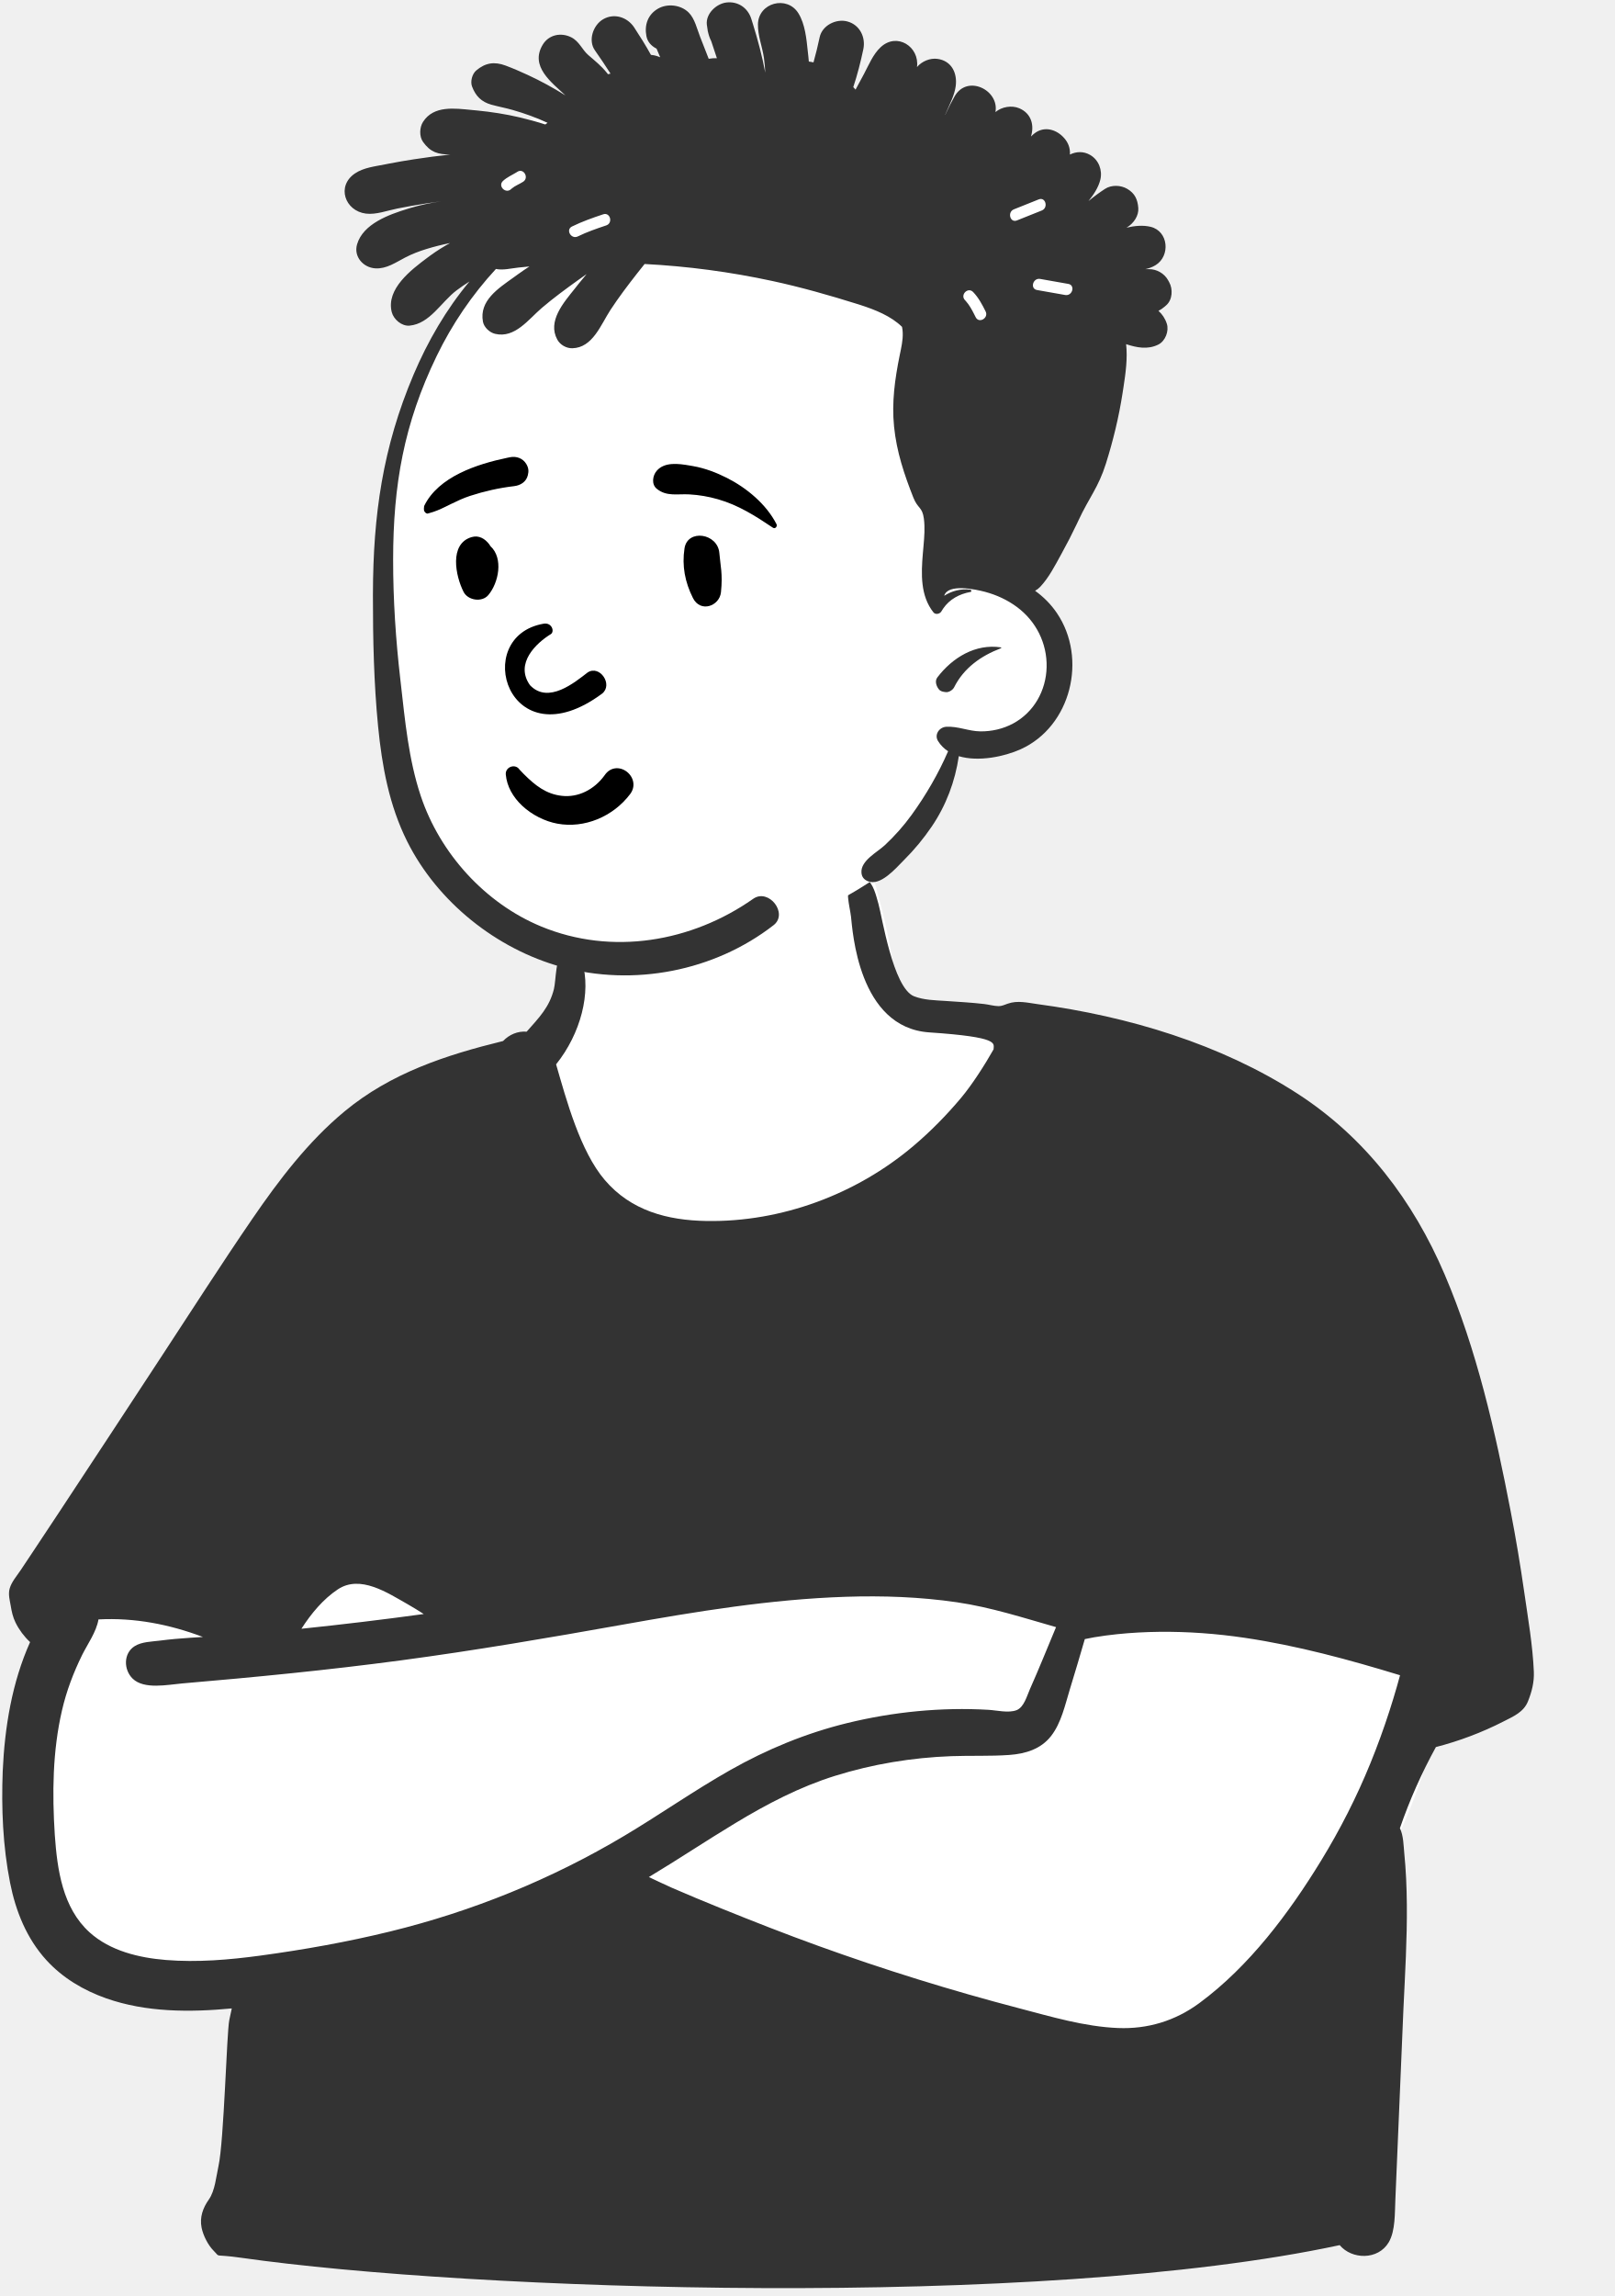
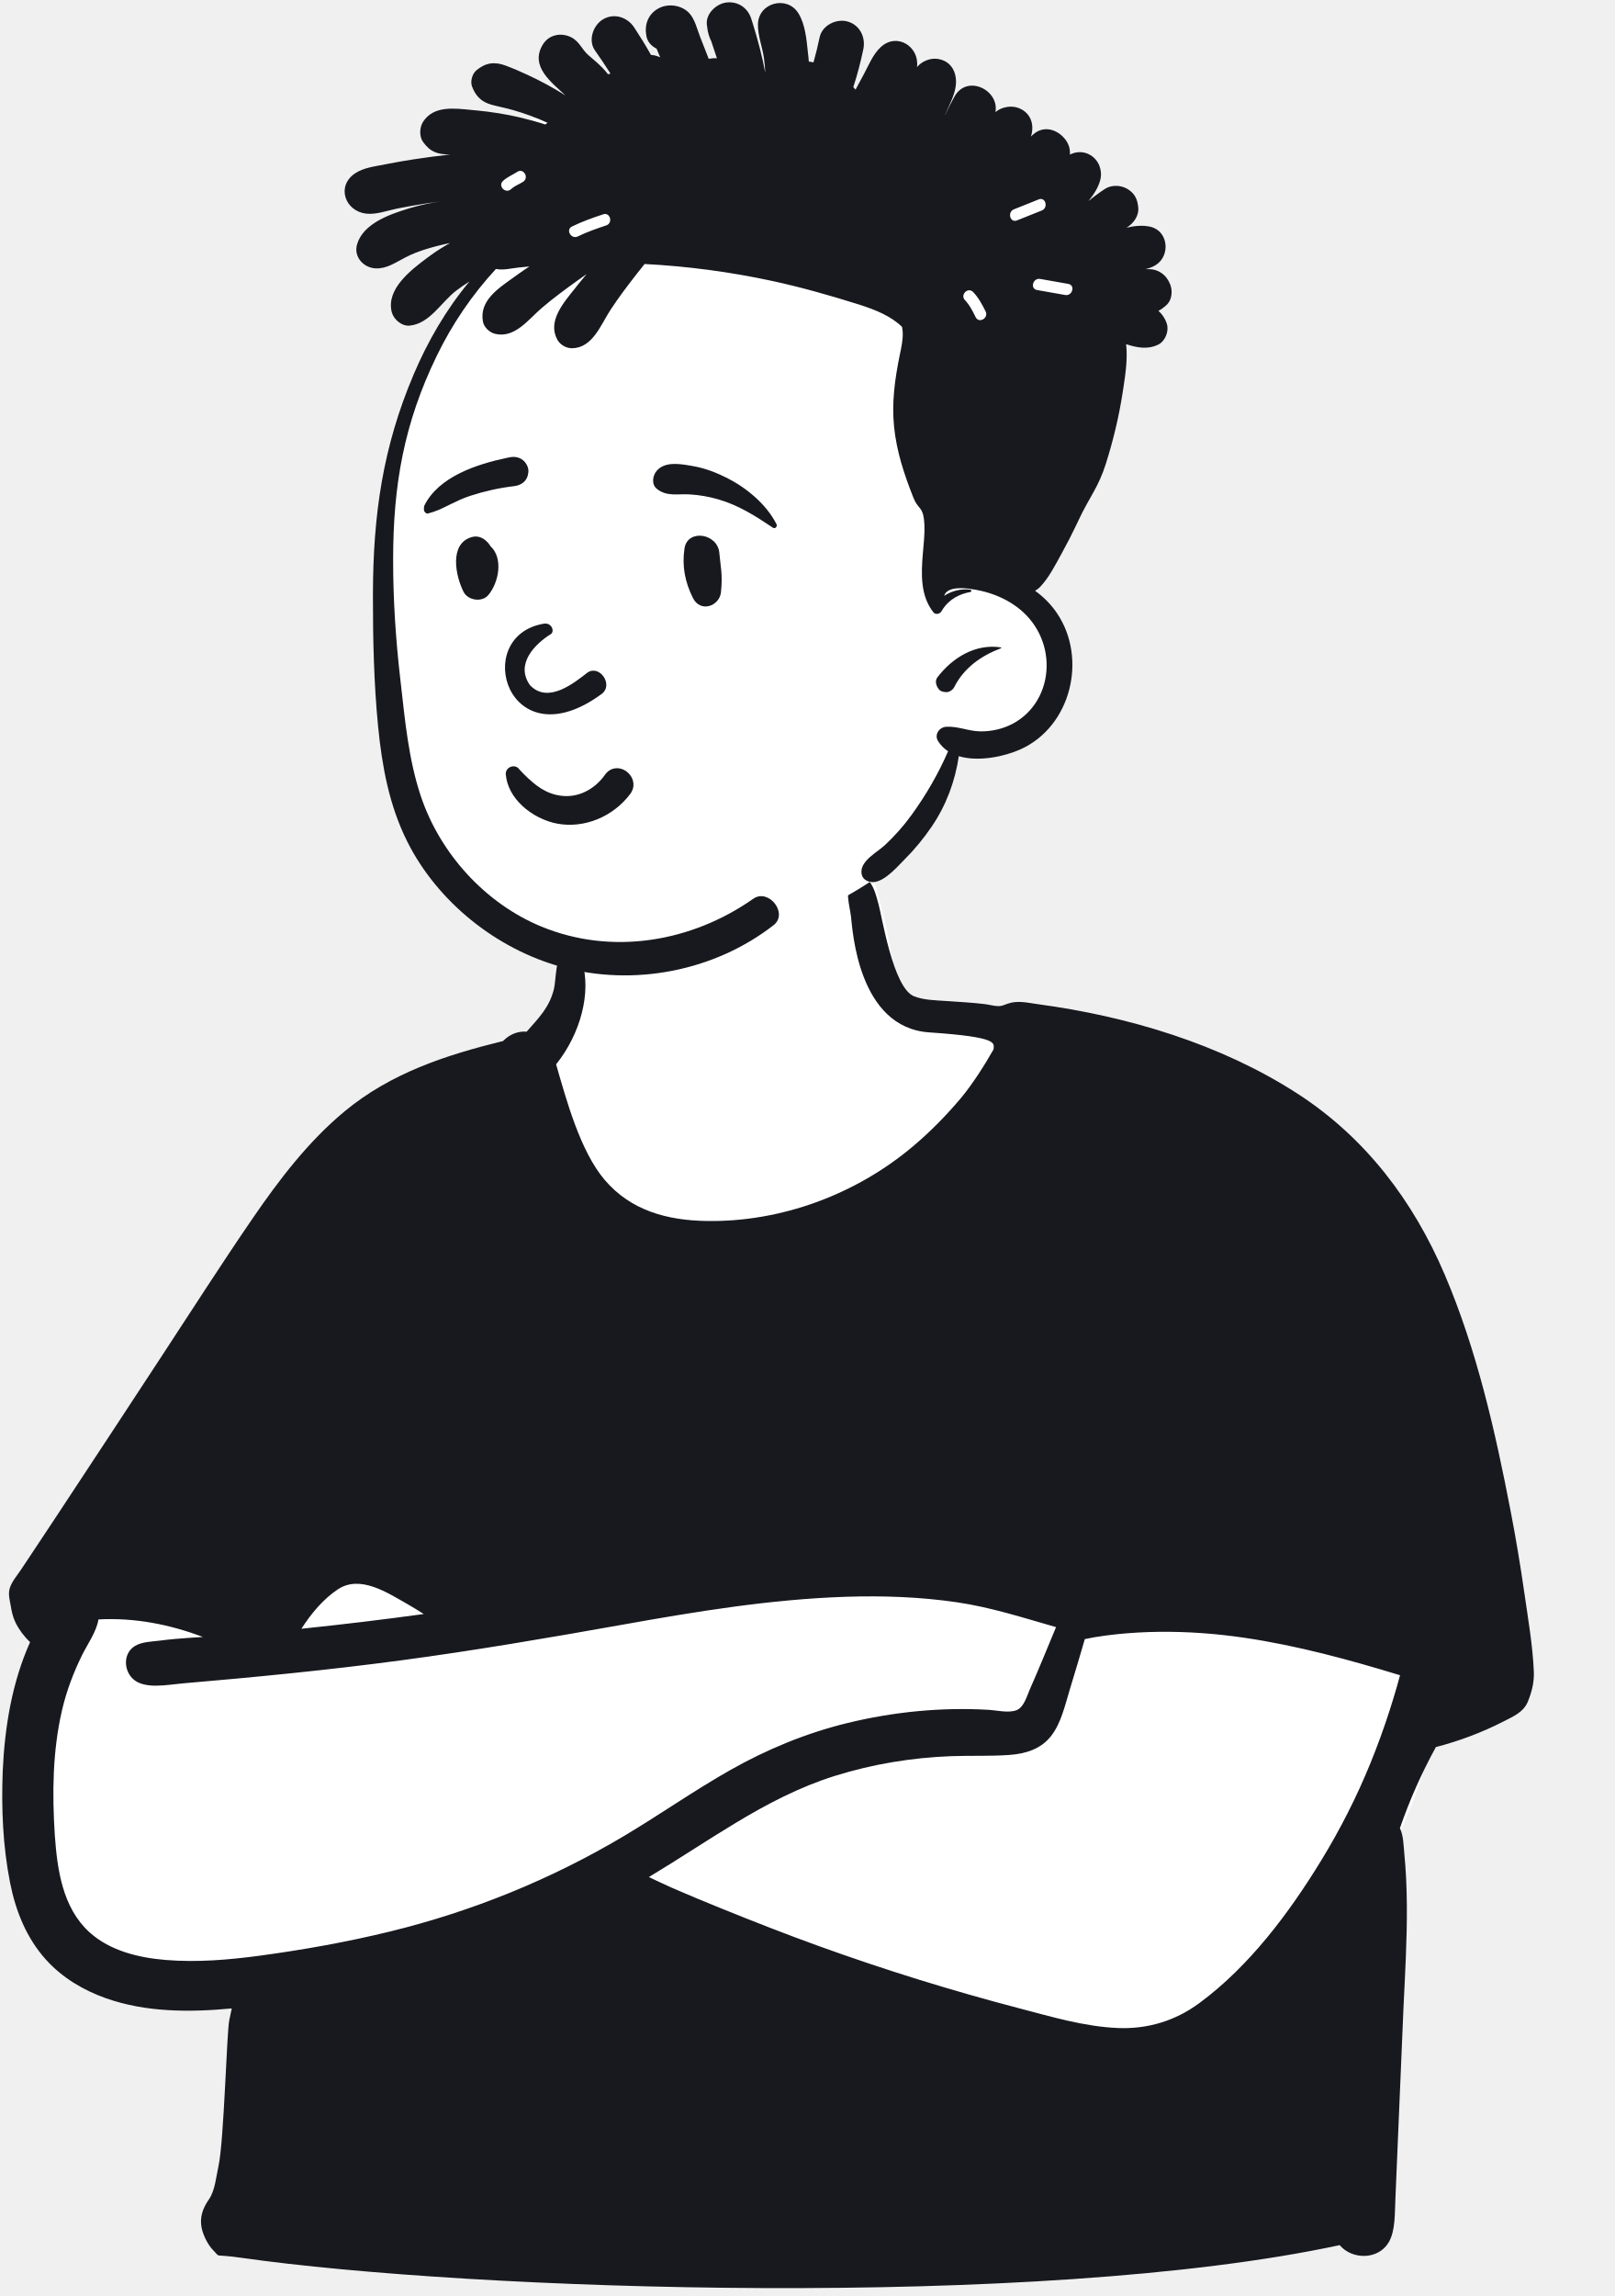
<svg xmlns="http://www.w3.org/2000/svg" width="178" height="253" viewBox="0 0 178 253" fill="none">
  <path fill-rule="evenodd" clip-rule="evenodd" d="M38.521 143.122C40.356 142.468 42.124 141.712 43.735 140.601C48.38 137.142 51.408 131.938 54.269 127.007C58.3 119.835 61.171 112.193 63.156 104.221C64.009 100.796 64.299 96.824 66.236 93.788C70.629 87.429 83.51 88.253 90.35 89.369C94.93 90.18 95.876 95.308 96.917 99.102C97.783 102.255 98.35 105.443 98.826 108.674C99.958 109.419 101.237 110.024 102.455 110.551C115.735 114.625 118.07 122.177 123.142 133.843C131.709 150.8 154.956 157.439 158.467 177.506C160.73 190.755 154.296 203.219 147.663 214.233C141.485 226.263 132.861 232.037 119.127 229.195C106.245 226.304 93.865 221.468 81.209 217.731C75.08 216.224 68.96 212.302 62.512 213.669C49.227 216.654 35.577 218.058 21.961 217.67C2.845 218.444 2.848 200.089 4.81 185.875C6.184 163.755 17.337 149.551 38.521 143.122Z" fill="white" />
-   <path fill-rule="evenodd" clip-rule="evenodd" d="M37.243 175.13C35.646 176.187 34.302 177.789 33.224 179.475C37.726 179.007 42.221 178.467 46.706 177.852C46.119 177.476 45.526 177.109 44.92 176.763C42.709 175.516 39.712 173.497 37.243 175.13ZM112.05 188.445C112.875 188.122 113.194 186.863 113.516 186.142C114.524 183.88 115.444 181.579 116.401 179.295C112.766 178.259 109.232 177.109 105.467 176.556C101.418 175.963 97.31 175.819 93.224 175.953C84.948 176.223 76.749 177.576 68.612 179.027C60.484 180.476 52.358 181.868 44.173 182.961C36.155 184.031 28.112 184.815 20.053 185.503C18.487 185.636 15.877 186.2 14.618 184.967C13.621 183.991 13.588 182.19 14.836 181.397C15.613 180.902 16.739 180.895 17.626 180.781C18.744 180.637 19.867 180.541 20.992 180.466C21.45 180.436 21.908 180.408 22.367 180.38C18.687 178.992 14.844 178.236 10.855 178.447C10.629 179.818 9.613 181.228 9.056 182.359C8.085 184.333 7.328 186.331 6.831 188.477C5.792 192.964 5.746 197.62 6.04 202.196C6.309 206.011 6.889 210.232 9.88 212.934C12.145 214.98 15.341 215.737 18.305 215.975C21.751 216.252 25.25 215.957 28.667 215.495C33.459 214.846 38.274 213.989 42.972 212.84C52.072 210.615 60.794 207.075 68.841 202.274C72.765 199.934 76.51 197.3 80.488 195.049C84.541 192.754 88.855 190.974 93.384 189.868C98.452 188.631 103.751 188.103 108.96 188.408C109.864 188.461 111.171 188.789 112.05 188.445ZM117.923 186.148C117.391 187.877 116.983 189.851 115.846 191.304C114.72 192.744 113.022 193.252 111.262 193.38C109.14 193.534 106.993 193.435 104.866 193.514C100.505 193.676 96.203 194.385 92.033 195.685C88.148 196.897 84.541 198.787 81.066 200.883C77.853 202.822 74.734 204.904 71.52 206.837C72.376 207.229 73.222 207.653 74.072 208.023C75.855 208.798 77.65 209.545 79.453 210.274C83.007 211.711 86.577 213.114 90.183 214.416C97.454 217.043 104.845 219.338 112.325 221.293C115.893 222.226 119.511 223.315 123.217 223.47C126.503 223.607 129.548 222.678 132.198 220.723C137.696 216.669 142.07 210.817 145.605 205.044C147.706 201.614 149.539 198.011 151.055 194.285C151.822 192.401 152.518 190.488 153.144 188.552C153.438 187.643 153.716 186.729 153.98 185.811C154.096 185.408 154.207 185.003 154.317 184.597C148.695 182.881 143.007 181.332 137.185 180.472C134.077 180.013 130.927 179.78 127.784 179.814C126.225 179.831 124.666 179.915 123.114 180.076C122.279 180.163 121.447 180.274 120.619 180.412C120.277 180.469 119.925 180.553 119.572 180.615C119.033 182.463 118.49 184.309 117.923 186.148ZM1.717 178.803C1.414 178.19 1.287 177.586 1.178 176.919C1.095 176.41 0.876 175.693 1.068 175.032C1.283 174.292 1.871 173.629 2.292 172.998C2.757 172.3 3.222 171.602 3.687 170.903C4.616 169.506 5.543 168.107 6.468 166.708C10.247 160.993 14 155.261 17.759 149.533C21.095 144.45 24.375 139.321 27.812 134.306C30.752 130.018 33.956 125.8 37.979 122.465C43.066 118.248 49.123 116.262 55.451 114.712C56.142 113.994 57.065 113.602 58.051 113.682C59.445 112.1 60.553 110.996 61.056 108.984C61.296 108.021 61.221 105.314 62.158 104.744C63.273 104.067 63.854 104.963 64.162 105.973C65.189 109.353 64.01 113.897 61.295 117.282C62.439 121.236 63.955 126.857 66.66 130.025C69.557 133.417 73.564 134.473 77.886 134.543C86.129 134.675 94.364 131.61 100.651 126.299C102.563 124.685 104.337 122.881 105.943 120.964C107.148 119.525 108.573 117.305 109.515 115.627C109.515 114.973 110.287 114.289 102.429 113.761C94.571 113.232 93.975 102.469 93.8 101.004C93.659 99.814 93.055 97.968 93.893 96.998C94.248 96.586 94.978 96.52 95.429 96.8C96.279 97.328 96.558 98.678 96.825 99.596C97.2 100.88 98.424 108.854 100.743 109.777C101.828 110.209 103.074 110.217 104.222 110.297C105.64 110.396 107.062 110.469 108.474 110.634C108.995 110.695 109.563 110.863 110.077 110.868C110.412 110.872 110.757 110.709 111.08 110.595C112.171 110.209 113.261 110.498 114.385 110.65C124.322 111.986 134.554 115.035 143.03 120.521C150.501 125.357 155.764 132.311 159.237 140.442C162.781 148.74 164.812 157.714 166.514 166.547C167.085 169.507 167.583 172.481 168.01 175.464C168.424 178.347 168.941 181.295 169.065 184.207C169.114 185.359 168.839 186.43 168.415 187.482C167.938 188.667 166.81 189.134 165.729 189.687C163.355 190.902 160.851 191.844 158.27 192.511C156.694 195.38 155.367 198.361 154.301 201.454C154.697 202.238 154.705 203.409 154.781 204.171C154.97 206.068 155.051 207.975 155.067 209.881C155.101 213.701 154.872 217.518 154.692 221.332C154.509 225.2 153.903 240.464 153.804 242.328C153.727 243.776 153.83 245.801 153.068 247.087C151.896 249.062 149.004 248.996 147.665 247.394C114.385 254.551 51.829 252.395 26.634 248.794C23.356 248.326 24.385 248.845 23.552 248.017C22.926 247.395 22.394 246.329 22.221 245.473C21.99 244.33 22.363 243.296 23.017 242.371C23.704 241.399 23.83 239.824 24.085 238.668C24.689 235.935 24.989 223.932 25.272 222.602C25.36 222.188 25.445 221.75 25.547 221.312C20.926 221.749 16.11 221.749 11.714 220.203C9.221 219.326 6.895 217.949 5.106 215.982C2.938 213.601 1.733 210.603 1.113 207.474C0.312 203.439 0.143 199.26 0.3 195.158C0.518 190.311 1.322 185.395 3.317 180.944C2.66 180.334 2.11 179.599 1.717 178.803Z" fill="#333333" />
+   <path fill-rule="evenodd" clip-rule="evenodd" d="M37.243 175.13C35.646 176.187 34.302 177.789 33.224 179.475C37.726 179.007 42.221 178.467 46.706 177.852C46.119 177.476 45.526 177.109 44.92 176.763C42.709 175.516 39.712 173.497 37.243 175.13ZM112.05 188.445C112.875 188.122 113.194 186.863 113.516 186.142C114.524 183.88 115.444 181.579 116.401 179.295C112.766 178.259 109.232 177.109 105.467 176.556C101.418 175.963 97.31 175.819 93.224 175.953C84.948 176.223 76.749 177.576 68.612 179.027C60.484 180.476 52.358 181.868 44.173 182.961C36.155 184.031 28.112 184.815 20.053 185.503C18.487 185.636 15.877 186.2 14.618 184.967C13.621 183.991 13.588 182.19 14.836 181.397C15.613 180.902 16.739 180.895 17.626 180.781C18.744 180.637 19.867 180.541 20.992 180.466C21.45 180.436 21.908 180.408 22.367 180.38C18.687 178.992 14.844 178.236 10.855 178.447C10.629 179.818 9.613 181.228 9.056 182.359C8.085 184.333 7.328 186.331 6.831 188.477C5.792 192.964 5.746 197.62 6.04 202.196C6.309 206.011 6.889 210.232 9.88 212.934C12.145 214.98 15.341 215.737 18.305 215.975C21.751 216.252 25.25 215.957 28.667 215.495C33.459 214.846 38.274 213.989 42.972 212.84C52.072 210.615 60.794 207.075 68.841 202.274C72.765 199.934 76.51 197.3 80.488 195.049C84.541 192.754 88.855 190.974 93.384 189.868C98.452 188.631 103.751 188.103 108.96 188.408C109.864 188.461 111.171 188.789 112.05 188.445ZM117.923 186.148C117.391 187.877 116.983 189.851 115.846 191.304C114.72 192.744 113.022 193.252 111.262 193.38C109.14 193.534 106.993 193.435 104.866 193.514C100.505 193.676 96.203 194.385 92.033 195.685C88.148 196.897 84.541 198.787 81.066 200.883C77.853 202.822 74.734 204.904 71.52 206.837C72.376 207.229 73.222 207.653 74.072 208.023C75.855 208.798 77.65 209.545 79.453 210.274C83.007 211.711 86.577 213.114 90.183 214.416C97.454 217.043 104.845 219.338 112.325 221.293C115.893 222.226 119.511 223.315 123.217 223.47C126.503 223.607 129.548 222.678 132.198 220.723C137.696 216.669 142.07 210.817 145.605 205.044C147.706 201.614 149.539 198.011 151.055 194.285C151.822 192.401 152.518 190.488 153.144 188.552C153.438 187.643 153.716 186.729 153.98 185.811C154.096 185.408 154.207 185.003 154.317 184.597C148.695 182.881 143.007 181.332 137.185 180.472C134.077 180.013 130.927 179.78 127.784 179.814C126.225 179.831 124.666 179.915 123.114 180.076C122.279 180.163 121.447 180.274 120.619 180.412C120.277 180.469 119.925 180.553 119.572 180.615C119.033 182.463 118.49 184.309 117.923 186.148ZM1.717 178.803C1.414 178.19 1.287 177.586 1.178 176.919C1.095 176.41 0.876 175.693 1.068 175.032C1.283 174.292 1.871 173.629 2.292 172.998C2.757 172.3 3.222 171.602 3.687 170.903C4.616 169.506 5.543 168.107 6.468 166.708C10.247 160.993 14 155.261 17.759 149.533C21.095 144.45 24.375 139.321 27.812 134.306C30.752 130.018 33.956 125.8 37.979 122.465C43.066 118.248 49.123 116.262 55.451 114.712C56.142 113.994 57.065 113.602 58.051 113.682C59.445 112.1 60.553 110.996 61.056 108.984C61.296 108.021 61.221 105.314 62.158 104.744C63.273 104.067 63.854 104.963 64.162 105.973C65.189 109.353 64.01 113.897 61.295 117.282C62.439 121.236 63.955 126.857 66.66 130.025C69.557 133.417 73.564 134.473 77.886 134.543C86.129 134.675 94.364 131.61 100.651 126.299C102.563 124.685 104.337 122.881 105.943 120.964C107.148 119.525 108.573 117.305 109.515 115.627C109.515 114.973 110.287 114.289 102.429 113.761C94.571 113.232 93.975 102.469 93.8 101.004C93.659 99.814 93.055 97.968 93.893 96.998C94.248 96.586 94.978 96.52 95.429 96.8C96.279 97.328 96.558 98.678 96.825 99.596C97.2 100.88 98.424 108.854 100.743 109.777C101.828 110.209 103.074 110.217 104.222 110.297C105.64 110.396 107.062 110.469 108.474 110.634C108.995 110.695 109.563 110.863 110.077 110.868C110.412 110.872 110.757 110.709 111.08 110.595C112.171 110.209 113.261 110.498 114.385 110.65C124.322 111.986 134.554 115.035 143.03 120.521C150.501 125.357 155.764 132.311 159.237 140.442C162.781 148.74 164.812 157.714 166.514 166.547C167.085 169.507 167.583 172.481 168.01 175.464C168.424 178.347 168.941 181.295 169.065 184.207C169.114 185.359 168.839 186.43 168.415 187.482C167.938 188.667 166.81 189.134 165.729 189.687C163.355 190.902 160.851 191.844 158.27 192.511C156.694 195.38 155.367 198.361 154.301 201.454C154.697 202.238 154.705 203.409 154.781 204.171C154.97 206.068 155.051 207.975 155.067 209.881C155.101 213.701 154.872 217.518 154.692 221.332C154.509 225.2 153.903 240.464 153.804 242.328C153.727 243.776 153.83 245.801 153.068 247.087C151.896 249.062 149.004 248.996 147.665 247.394C114.385 254.551 51.829 252.395 26.634 248.794C23.356 248.326 24.385 248.845 23.552 248.017C22.926 247.395 22.394 246.329 22.221 245.473C21.99 244.33 22.363 243.296 23.017 242.371C23.704 241.399 23.83 239.824 24.085 238.668C24.689 235.935 24.989 223.932 25.272 222.602C25.36 222.188 25.445 221.75 25.547 221.312C20.926 221.749 16.11 221.749 11.714 220.203C9.221 219.326 6.895 217.949 5.106 215.982C2.938 213.601 1.733 210.603 1.113 207.474C0.312 203.439 0.143 199.26 0.3 195.158C0.518 190.311 1.322 185.395 3.317 180.944C2.66 180.334 2.11 179.599 1.717 178.803Z" fill="#18191F" />
  <path fill-rule="evenodd" clip-rule="evenodd" d="M116.048 21.685C114.952 20.509 113.551 19.633 112.019 19.353C113.419 20.053 114.788 20.782 116.048 21.685ZM118.194 31.827C118.388 30.93 118.518 30.026 118.559 29.121C118.314 29.493 117.923 29.742 117.484 29.87C117.767 30.506 118.009 31.161 118.194 31.827ZM44.88 45.88C46.145 40.614 52.045 30.485 53.439 28.535C54.954 23.707 46.694 19.836 51.186 16.061C53.22 14.358 55.908 13.755 58.429 13.151C75.886 8.957 94.642 11.072 110.833 18.785C113.295 18.266 115.861 19.279 117.652 21.059C126.066 29.519 114.6 44.783 112.092 54.32C107.79 64.955 116.652 66.744 115.701 75.742C114.963 80.39 110.257 81.619 106.285 82.321C105.649 82.47 104.798 82.493 104.592 83.166C103.949 87.095 101.743 90.839 98.781 93.381C99.04 94.148 98.842 95.08 97.929 95.754C89.654 101.906 79.22 104.985 68.899 104.431C56.6 103.772 50.239 96.719 48.704 94.903C40.218 83.438 41.232 68.311 42.963 54.648C44.169 45.129 42.64 55.209 44.88 45.88Z" fill="white" />
-   <path fill-rule="evenodd" clip-rule="evenodd" d="M82.805 2.06C82.419 0.851 81.324 0.124 80.072 0.274C78.962 0.405 77.775 1.506 77.91 2.721C77.936 2.956 77.969 3.175 78.01 3.383L78.004 3.384L77.999 3.385L78.026 3.465C78.109 3.852 78.223 4.198 78.392 4.526C78.607 5.154 78.814 5.784 79.019 6.415C78.724 6.403 78.421 6.42 78.115 6.477C77.798 5.665 77.479 4.856 77.162 4.042C76.822 3.173 76.584 2.057 75.912 1.385C75.052 0.527 73.56 0.35 72.512 0.963C71.405 1.609 71.01 2.759 71.251 3.991C71.374 4.62 71.793 5.057 72.313 5.332L72.369 5.361L72.768 6.308C72.645 6.255 72.519 6.206 72.381 6.166C72.166 6.103 71.955 6.063 71.748 6.046C71.177 5.012 70.55 4.008 69.901 3.023C69.155 1.89 67.698 1.409 66.474 2.125C65.38 2.765 64.793 4.448 65.576 5.553C66.172 6.392 66.736 7.248 67.292 8.113C67.197 8.13 67.102 8.151 67.011 8.178C66.969 8.121 66.924 8.064 66.878 8.007C66.272 7.255 65.566 6.69 64.841 6.065C64.163 5.477 63.85 4.553 62.959 4.108C61.837 3.547 60.485 3.816 59.817 4.932C58.385 7.322 60.789 9.068 62.327 10.516C60.99 9.681 59.598 8.918 58.169 8.258C57.367 7.889 56.551 7.531 55.723 7.223C54.495 6.766 53.502 6.912 52.495 7.762C52.045 8.142 51.821 8.973 52.028 9.527C52.429 10.588 53.063 11.232 54.174 11.539C54.956 11.754 55.757 11.9 56.538 12.126C57.848 12.502 59.12 12.961 60.354 13.534C60.265 13.589 60.181 13.648 60.102 13.716C59.181 13.418 58.243 13.16 57.301 12.94C55.738 12.573 54.148 12.326 52.55 12.171L52.02 12.121C50.104 11.937 47.801 11.598 46.626 13.432C46.239 14.037 46.197 15.034 46.626 15.633C47.445 16.782 48.261 17.011 49.617 17.032C48.282 17.173 46.949 17.349 45.622 17.554C44.708 17.693 43.793 17.851 42.883 18.027L42.428 18.116C41.319 18.338 40.081 18.467 39.128 19.109C37.049 20.513 38.025 23.245 40.328 23.537C41.441 23.677 42.677 23.205 43.769 22.985C44.83 22.772 45.895 22.584 46.964 22.419C47.517 22.332 48.071 22.256 48.626 22.186C47.496 22.349 46.374 22.58 45.282 22.905L44.979 22.997C42.867 23.64 40.017 24.666 39.358 26.923C38.959 28.294 40.051 29.491 41.374 29.571C42.603 29.645 43.628 28.912 44.672 28.371C45.432 27.977 46.205 27.684 47.025 27.432C47.872 27.172 48.736 26.957 49.607 26.781C48.871 27.187 48.155 27.632 47.467 28.131L47.151 28.364C45.323 29.727 42.536 31.836 43.18 34.39C43.383 35.195 44.281 35.964 45.143 35.882C47.386 35.673 48.624 33.282 50.317 32.002C50.758 31.668 51.242 31.338 51.749 31.017C49.184 34.077 47.143 37.615 45.59 41.269C42.178 49.309 41.131 56.754 41.106 65.398L41.105 65.665C41.101 70.433 41.209 75.288 41.674 80.035C42.105 84.421 42.895 88.749 44.883 92.721C48.215 99.38 54.707 104.567 61.867 106.541C69.834 108.739 78.738 107.02 85.264 101.948C86.929 100.654 84.722 97.846 83.021 99.04C76.228 103.806 67.444 105.315 59.648 102.09C53.465 99.532 48.485 94.031 46.374 87.697C45.031 83.667 44.64 79.37 44.161 75.171L44.129 74.891C43.621 70.499 43.328 66.078 43.332 61.656C43.338 53.445 44.517 46.686 48.128 39.238C49.826 35.73 52.03 32.486 54.662 29.639C55.461 29.801 56.31 29.573 57.117 29.486C57.529 29.442 57.941 29.4 58.353 29.362C57.932 29.634 57.52 29.917 57.114 30.207L56.582 30.591C54.917 31.784 52.804 33.142 53.232 35.449C53.348 36.072 53.969 36.645 54.572 36.786C56.754 37.306 58.254 35.184 59.728 33.925C61.011 32.83 62.352 31.849 63.719 30.867C64.03 30.645 64.343 30.423 64.657 30.203C64.362 30.548 64.074 30.898 63.793 31.252L63.378 31.778C62.123 33.349 60.313 35.392 61.431 37.429C61.748 38.004 62.424 38.386 63.079 38.374C65.331 38.327 66.227 35.77 67.284 34.155C68.192 32.771 69.178 31.467 70.199 30.163C70.48 29.806 70.763 29.448 71.05 29.091C75.781 29.336 80.494 29.962 85.125 30.962C88.307 31.649 91.436 32.539 94.541 33.513L94.799 33.595C96.48 34.136 98.212 34.829 99.424 36.017C99.597 36.836 99.464 37.699 99.298 38.517L99.169 39.142C98.638 41.759 98.276 44.327 98.547 47.014C98.828 49.785 99.662 52.276 100.681 54.851C101.162 56.064 101.661 55.844 101.832 57.146C101.963 58.138 101.882 59.161 101.793 60.161L101.718 61.009C101.53 63.23 101.436 65.651 102.891 67.483C103.117 67.764 103.6 67.652 103.761 67.371C103.824 67.259 103.892 67.151 103.966 67.048C104.667 66.031 105.743 65.452 106.972 65.228C107.129 65.201 107.067 64.991 106.936 64.974C105.897 64.852 104.912 65.112 104.076 65.648C104.472 64.276 107.544 64.944 108.554 65.21L108.588 65.219C109.848 65.558 111.039 66.107 112.089 66.885C114.202 68.449 115.423 70.888 115.362 73.515C115.3 76.098 113.967 78.484 111.677 79.72C110.572 80.316 109.315 80.604 108.064 80.591C106.759 80.578 105.597 80.005 104.289 80.086C103.533 80.132 102.954 80.944 103.391 81.652C103.683 82.125 104.063 82.497 104.502 82.783C103.431 85.253 102.064 87.61 100.488 89.785C99.616 90.992 98.627 92.105 97.539 93.122C96.69 93.917 94.85 94.836 94.953 96.161C94.989 96.639 95.236 96.93 95.671 97.108C97.025 97.661 98.67 95.756 99.575 94.837L99.647 94.764C100.776 93.64 101.805 92.397 102.7 91.078C104.289 88.736 105.276 86.097 105.683 83.324C107.853 83.977 110.726 83.364 112.497 82.563C118.062 80.048 119.881 72.551 116.498 67.559C115.843 66.593 115.024 65.767 114.09 65.099C114.295 64.987 114.487 64.843 114.658 64.662C115.605 63.656 116.274 62.343 116.938 61.133L117.018 60.988C117.608 59.923 118.164 58.841 118.685 57.742L118.879 57.33C120.043 54.825 121.064 53.73 121.894 51.097C122.693 48.557 123.322 45.968 123.73 43.334L123.838 42.637C124.074 41.109 124.297 39.475 124.125 37.924C125.31 38.31 126.502 38.549 127.674 37.968C128.448 37.585 128.874 36.469 128.61 35.669C128.418 35.079 128.097 34.616 127.689 34.252C127.932 34.13 128.16 33.974 128.361 33.8L128.536 33.648C129.246 33.031 129.297 31.858 128.866 31.084C128.824 31.01 128.781 30.934 128.741 30.86C128.331 30.127 127.484 29.647 126.648 29.66C126.512 29.662 126.377 29.662 126.24 29.66C126.631 29.573 127.013 29.44 127.376 29.216C129.016 28.208 128.809 25.475 126.825 24.993C125.993 24.792 125.074 24.875 124.157 25.09C124.191 25.071 124.224 25.052 124.258 25.031C124.951 24.606 125.532 23.776 125.467 22.924C125.395 21.981 125.091 21.309 124.258 20.815C123.536 20.388 122.513 20.348 121.795 20.815C121.171 21.223 120.561 21.673 119.974 22.157C120.563 21.432 121.074 20.644 121.281 19.807C121.537 18.765 121.11 17.63 120.172 17.08C119.424 16.643 118.634 16.691 117.929 17.029C117.967 16.482 117.833 15.924 117.47 15.43C116.726 14.415 115.374 13.832 114.198 14.572C114.043 14.669 113.836 14.836 113.636 15.041C114.026 13.796 113.674 12.49 112.341 11.928C111.527 11.583 110.426 11.756 109.721 12.35C110.169 9.926 106.592 8.144 105.202 10.649C104.886 11.216 104.574 11.814 104.295 12.425L104.192 12.655L104.181 12.65L104.252 12.482L104.325 12.314C104.712 11.416 105.204 10.482 105.339 9.508C105.538 8.066 104.895 6.699 103.328 6.487C102.519 6.377 101.619 6.745 101.076 7.388C101.369 5.152 98.872 3.526 97.074 5.196C96.223 5.986 95.769 7.143 95.228 8.157C94.921 8.73 94.609 9.3 94.302 9.875C94.224 9.782 94.14 9.689 94.051 9.598C94.505 8.237 94.858 6.842 95.156 5.439C95.439 4.116 94.778 2.742 93.413 2.368C92.173 2.026 90.62 2.791 90.343 4.112C90.149 5.042 89.919 5.961 89.665 6.876C89.492 6.834 89.321 6.804 89.152 6.783C89.138 6.611 89.122 6.439 89.104 6.267L89.037 5.655C88.89 4.258 88.741 2.664 88.011 1.476C86.767 -0.553 83.576 0.288 83.543 2.687C83.524 3.928 84.028 5.158 84.204 6.386C84.28 6.921 84.324 7.462 84.35 8.003C84.01 6.206 83.543 4.433 83.002 2.687C82.938 2.478 82.871 2.269 82.805 2.06ZM110.329 71.336C107.53 70.903 104.972 72.465 103.313 74.652C103.011 75.052 103.21 75.616 103.482 75.952C103.679 76.199 103.943 76.229 104.241 76.267C104.583 76.311 105.016 76.034 105.166 75.736C106.233 73.606 108.136 72.26 110.329 71.431C110.369 71.416 110.382 71.344 110.329 71.336ZM106.449 33.165L106.364 33.074C105.798 32.486 106.693 31.589 107.26 32.178C107.858 32.798 108.255 33.551 108.637 34.314C109.001 35.042 107.908 35.685 107.543 34.955L107.376 34.623C107.115 34.106 106.836 33.596 106.449 33.165ZM114.31 31.959C113.507 31.824 113.848 30.601 114.647 30.736C115.683 30.911 116.714 31.109 117.75 31.284C118.553 31.419 118.212 32.642 117.413 32.507C116.377 32.332 115.346 32.134 114.31 31.959ZM66.486 23.615C67.261 23.356 67.594 24.58 66.823 24.837C65.757 25.193 64.7 25.558 63.689 26.052C62.958 26.408 62.315 25.315 63.049 24.957C64.159 24.415 65.316 24.005 66.486 23.615ZM114.493 21.971C115.25 21.668 115.579 22.894 114.83 23.194L112.092 24.289C111.334 24.593 111.005 23.367 111.755 23.067L114.493 21.971ZM56.925 18.994L57.025 18.931C57.712 18.485 58.348 19.583 57.665 20.026C57.264 20.285 56.777 20.462 56.41 20.771L56.333 20.84C55.74 21.4 54.842 20.505 55.437 19.943C55.872 19.532 56.422 19.303 56.925 18.994Z" fill="#333333" />
-   <path fill-rule="evenodd" clip-rule="evenodd" d="M65.848 90.274C67.268 89.695 68.535 88.728 69.462 87.493C69.784 87.063 69.867 86.61 69.8 86.195C69.724 85.729 69.448 85.306 69.072 85.023C68.695 84.739 68.223 84.598 67.767 84.67C67.37 84.732 66.976 84.949 66.663 85.399L66.598 85.489C66.047 86.235 65.33 86.847 64.512 87.241C63.724 87.621 62.842 87.798 61.93 87.695C60.192 87.499 58.995 86.558 57.722 85.282C57.564 85.121 57.406 84.955 57.248 84.786C57.148 84.633 57.009 84.534 56.854 84.483C56.683 84.425 56.489 84.429 56.311 84.491C56.14 84.55 55.987 84.664 55.884 84.814C55.787 84.958 55.731 85.135 55.749 85.339C55.866 86.661 56.557 87.842 57.539 88.769C58.63 89.799 60.076 90.511 61.437 90.761C62.936 91.036 64.464 90.839 65.848 90.274ZM60.729 69.866C59.134 70.836 56.703 73.099 58.419 75.504C60.44 77.624 63.348 75.193 64.781 74.093C66.111 73.241 67.604 75.433 66.371 76.428C56.014 84.099 51.81 70.12 59.922 68.726C60.816 68.572 61.147 69.566 60.729 69.866ZM79.289 60.943C79.113 58.754 75.781 58.257 75.449 60.423C75.153 62.363 75.502 64.145 76.376 65.892C77.21 67.561 79.308 66.782 79.467 65.263C79.68 63.226 79.399 62.304 79.289 60.943ZM53.924 59.974C53.459 59.365 52.788 58.95 51.985 59.184C49.474 59.919 50.214 63.485 51.096 65.22C51.575 66.163 53.124 66.402 53.824 65.572C54.965 64.219 55.511 61.516 54.06 60.182C54.021 60.114 53.977 60.044 53.924 59.974ZM76.411 51.365L76.014 51.296C74.787 51.084 73.262 50.88 72.394 51.867C71.933 52.39 71.775 53.362 72.394 53.863C73.482 54.745 74.686 54.403 75.99 54.478C77.065 54.539 78.098 54.717 79.133 55.014C81.405 55.663 83.256 56.849 85.196 58.151C85.451 58.321 85.71 57.996 85.589 57.757C84.469 55.563 82.299 53.76 80.125 52.662C78.964 52.075 77.695 51.589 76.411 51.365ZM56.213 50.382L55.909 50.444C52.605 51.135 48.313 52.515 46.749 55.761C46.689 56.221 46.752 56.319 46.803 56.383L46.821 56.405C46.863 56.459 46.896 56.535 47.095 56.598C47.151 56.584 47.206 56.571 47.263 56.556C47.98 56.368 48.547 56.109 49.096 55.84L49.692 55.547C50.383 55.208 51.08 54.881 51.819 54.64C53.395 54.126 55.017 53.763 56.663 53.57C57.02 53.528 57.364 53.407 57.635 53.201C57.892 53.005 58.089 52.733 58.179 52.372C58.295 51.906 58.261 51.552 58.011 51.131C57.823 50.815 57.553 50.595 57.244 50.469C56.929 50.341 56.57 50.311 56.213 50.382Z" fill="black" />
+   <path fill-rule="evenodd" clip-rule="evenodd" d="M82.805 2.06C82.419 0.851 81.324 0.124 80.072 0.274C78.962 0.405 77.775 1.506 77.91 2.721C77.936 2.956 77.969 3.175 78.01 3.383L78.004 3.384L77.999 3.385L78.026 3.465C78.109 3.852 78.223 4.198 78.392 4.526C78.607 5.154 78.814 5.784 79.019 6.415C78.724 6.403 78.421 6.42 78.115 6.477C77.798 5.665 77.479 4.856 77.162 4.042C76.822 3.173 76.584 2.057 75.912 1.385C75.052 0.527 73.56 0.35 72.512 0.963C71.405 1.609 71.01 2.759 71.251 3.991C71.374 4.62 71.793 5.057 72.313 5.332L72.369 5.361L72.768 6.308C72.645 6.255 72.519 6.206 72.381 6.166C72.166 6.103 71.955 6.063 71.748 6.046C71.177 5.012 70.55 4.008 69.901 3.023C69.155 1.89 67.698 1.409 66.474 2.125C65.38 2.765 64.793 4.448 65.576 5.553C66.172 6.392 66.736 7.248 67.292 8.113C67.197 8.13 67.102 8.151 67.011 8.178C66.969 8.121 66.924 8.064 66.878 8.007C66.272 7.255 65.566 6.69 64.841 6.065C64.163 5.477 63.85 4.553 62.959 4.108C61.837 3.547 60.485 3.816 59.817 4.932C58.385 7.322 60.789 9.068 62.327 10.516C60.99 9.681 59.598 8.918 58.169 8.258C57.367 7.889 56.551 7.531 55.723 7.223C54.495 6.766 53.502 6.912 52.495 7.762C52.045 8.142 51.821 8.973 52.028 9.527C52.429 10.588 53.063 11.232 54.174 11.539C54.956 11.754 55.757 11.9 56.538 12.126C57.848 12.502 59.12 12.961 60.354 13.534C60.265 13.589 60.181 13.648 60.102 13.716C59.181 13.418 58.243 13.16 57.301 12.94C55.738 12.573 54.148 12.326 52.55 12.171L52.02 12.121C50.104 11.937 47.801 11.598 46.626 13.432C46.239 14.037 46.197 15.034 46.626 15.633C47.445 16.782 48.261 17.011 49.617 17.032C48.282 17.173 46.949 17.349 45.622 17.554C44.708 17.693 43.793 17.851 42.883 18.027L42.428 18.116C41.319 18.338 40.081 18.467 39.128 19.109C37.049 20.513 38.025 23.245 40.328 23.537C41.441 23.677 42.677 23.205 43.769 22.985C44.83 22.772 45.895 22.584 46.964 22.419C47.517 22.332 48.071 22.256 48.626 22.186C47.496 22.349 46.374 22.58 45.282 22.905L44.979 22.997C42.867 23.64 40.017 24.666 39.358 26.923C38.959 28.294 40.051 29.491 41.374 29.571C42.603 29.645 43.628 28.912 44.672 28.371C45.432 27.977 46.205 27.684 47.025 27.432C47.872 27.172 48.736 26.957 49.607 26.781C48.871 27.187 48.155 27.632 47.467 28.131L47.151 28.364C45.323 29.727 42.536 31.836 43.18 34.39C43.383 35.195 44.281 35.964 45.143 35.882C47.386 35.673 48.624 33.282 50.317 32.002C50.758 31.668 51.242 31.338 51.749 31.017C49.184 34.077 47.143 37.615 45.59 41.269C42.178 49.309 41.131 56.754 41.106 65.398L41.105 65.665C41.101 70.433 41.209 75.288 41.674 80.035C42.105 84.421 42.895 88.749 44.883 92.721C48.215 99.38 54.707 104.567 61.867 106.541C69.834 108.739 78.738 107.02 85.264 101.948C86.929 100.654 84.722 97.846 83.021 99.04C76.228 103.806 67.444 105.315 59.648 102.09C53.465 99.532 48.485 94.031 46.374 87.697C45.031 83.667 44.64 79.37 44.161 75.171L44.129 74.891C43.621 70.499 43.328 66.078 43.332 61.656C43.338 53.445 44.517 46.686 48.128 39.238C49.826 35.73 52.03 32.486 54.662 29.639C55.461 29.801 56.31 29.573 57.117 29.486C57.529 29.442 57.941 29.4 58.353 29.362C57.932 29.634 57.52 29.917 57.114 30.207L56.582 30.591C54.917 31.784 52.804 33.142 53.232 35.449C53.348 36.072 53.969 36.645 54.572 36.786C56.754 37.306 58.254 35.184 59.728 33.925C61.011 32.83 62.352 31.849 63.719 30.867C64.03 30.645 64.343 30.423 64.657 30.203C64.362 30.548 64.074 30.898 63.793 31.252L63.378 31.778C62.123 33.349 60.313 35.392 61.431 37.429C61.748 38.004 62.424 38.386 63.079 38.374C65.331 38.327 66.227 35.77 67.284 34.155C68.192 32.771 69.178 31.467 70.199 30.163C70.48 29.806 70.763 29.448 71.05 29.091C75.781 29.336 80.494 29.962 85.125 30.962C88.307 31.649 91.436 32.539 94.541 33.513L94.799 33.595C96.48 34.136 98.212 34.829 99.424 36.017C99.597 36.836 99.464 37.699 99.298 38.517L99.169 39.142C98.638 41.759 98.276 44.327 98.547 47.014C98.828 49.785 99.662 52.276 100.681 54.851C101.162 56.064 101.661 55.844 101.832 57.146C101.963 58.138 101.882 59.161 101.793 60.161L101.718 61.009C101.53 63.23 101.436 65.651 102.891 67.483C103.117 67.764 103.6 67.652 103.761 67.371C103.824 67.259 103.892 67.151 103.966 67.048C104.667 66.031 105.743 65.452 106.972 65.228C107.129 65.201 107.067 64.991 106.936 64.974C105.897 64.852 104.912 65.112 104.076 65.648C104.472 64.276 107.544 64.944 108.554 65.21L108.588 65.219C109.848 65.558 111.039 66.107 112.089 66.885C114.202 68.449 115.423 70.888 115.362 73.515C115.3 76.098 113.967 78.484 111.677 79.72C110.572 80.316 109.315 80.604 108.064 80.591C106.759 80.578 105.597 80.005 104.289 80.086C103.533 80.132 102.954 80.944 103.391 81.652C103.683 82.125 104.063 82.497 104.502 82.783C103.431 85.253 102.064 87.61 100.488 89.785C99.616 90.992 98.627 92.105 97.539 93.122C96.69 93.917 94.85 94.836 94.953 96.161C94.989 96.639 95.236 96.93 95.671 97.108C97.025 97.661 98.67 95.756 99.575 94.837L99.647 94.764C100.776 93.64 101.805 92.397 102.7 91.078C104.289 88.736 105.276 86.097 105.683 83.324C107.853 83.977 110.726 83.364 112.497 82.563C118.062 80.048 119.881 72.551 116.498 67.559C115.843 66.593 115.024 65.767 114.09 65.099C114.295 64.987 114.487 64.843 114.658 64.662C115.605 63.656 116.274 62.343 116.938 61.133L117.018 60.988C117.608 59.923 118.164 58.841 118.685 57.742L118.879 57.33C120.043 54.825 121.064 53.73 121.894 51.097C122.693 48.557 123.322 45.968 123.73 43.334L123.838 42.637C124.074 41.109 124.297 39.475 124.125 37.924C125.31 38.31 126.502 38.549 127.674 37.968C128.448 37.585 128.874 36.469 128.61 35.669C128.418 35.079 128.097 34.616 127.689 34.252C127.932 34.13 128.16 33.974 128.361 33.8L128.536 33.648C129.246 33.031 129.297 31.858 128.866 31.084C128.824 31.01 128.781 30.934 128.741 30.86C128.331 30.127 127.484 29.647 126.648 29.66C126.512 29.662 126.377 29.662 126.24 29.66C126.631 29.573 127.013 29.44 127.376 29.216C129.016 28.208 128.809 25.475 126.825 24.993C125.993 24.792 125.074 24.875 124.157 25.09C124.191 25.071 124.224 25.052 124.258 25.031C124.951 24.606 125.532 23.776 125.467 22.924C125.395 21.981 125.091 21.309 124.258 20.815C123.536 20.388 122.513 20.348 121.795 20.815C121.171 21.223 120.561 21.673 119.974 22.157C120.563 21.432 121.074 20.644 121.281 19.807C121.537 18.765 121.11 17.63 120.172 17.08C119.424 16.643 118.634 16.691 117.929 17.029C117.967 16.482 117.833 15.924 117.47 15.43C116.726 14.415 115.374 13.832 114.198 14.572C114.043 14.669 113.836 14.836 113.636 15.041C114.026 13.796 113.674 12.49 112.341 11.928C111.527 11.583 110.426 11.756 109.721 12.35C110.169 9.926 106.592 8.144 105.202 10.649C104.886 11.216 104.574 11.814 104.295 12.425L104.192 12.655L104.181 12.65L104.252 12.482L104.325 12.314C104.712 11.416 105.204 10.482 105.339 9.508C105.538 8.066 104.895 6.699 103.328 6.487C102.519 6.377 101.619 6.745 101.076 7.388C101.369 5.152 98.872 3.526 97.074 5.196C96.223 5.986 95.769 7.143 95.228 8.157C94.921 8.73 94.609 9.3 94.302 9.875C94.224 9.782 94.14 9.689 94.051 9.598C94.505 8.237 94.858 6.842 95.156 5.439C95.439 4.116 94.778 2.742 93.413 2.368C92.173 2.026 90.62 2.791 90.343 4.112C90.149 5.042 89.919 5.961 89.665 6.876C89.492 6.834 89.321 6.804 89.152 6.783C89.138 6.611 89.122 6.439 89.104 6.267L89.037 5.655C88.89 4.258 88.741 2.664 88.011 1.476C86.767 -0.553 83.576 0.288 83.543 2.687C83.524 3.928 84.028 5.158 84.204 6.386C84.28 6.921 84.324 7.462 84.35 8.003C84.01 6.206 83.543 4.433 83.002 2.687C82.938 2.478 82.871 2.269 82.805 2.06ZM110.329 71.336C107.53 70.903 104.972 72.465 103.313 74.652C103.011 75.052 103.21 75.616 103.482 75.952C103.679 76.199 103.943 76.229 104.241 76.267C104.583 76.311 105.016 76.034 105.166 75.736C106.233 73.606 108.136 72.26 110.329 71.431C110.369 71.416 110.382 71.344 110.329 71.336ZM106.449 33.165L106.364 33.074C105.798 32.486 106.693 31.589 107.26 32.178C107.858 32.798 108.255 33.551 108.637 34.314C109.001 35.042 107.908 35.685 107.543 34.955L107.376 34.623C107.115 34.106 106.836 33.596 106.449 33.165ZM114.31 31.959C113.507 31.824 113.848 30.601 114.647 30.736C115.683 30.911 116.714 31.109 117.75 31.284C118.553 31.419 118.212 32.642 117.413 32.507C116.377 32.332 115.346 32.134 114.31 31.959ZM66.486 23.615C67.261 23.356 67.594 24.58 66.823 24.837C65.757 25.193 64.7 25.558 63.689 26.052C62.958 26.408 62.315 25.315 63.049 24.957C64.159 24.415 65.316 24.005 66.486 23.615ZM114.493 21.971C115.25 21.668 115.579 22.894 114.83 23.194L112.092 24.289C111.334 24.593 111.005 23.367 111.755 23.067L114.493 21.971ZM56.925 18.994L57.025 18.931C57.712 18.485 58.348 19.583 57.665 20.026C57.264 20.285 56.777 20.462 56.41 20.771L56.333 20.84C55.74 21.4 54.842 20.505 55.437 19.943C55.872 19.532 56.422 19.303 56.925 18.994Z" fill="#18191F" />
+   <path fill-rule="evenodd" clip-rule="evenodd" d="M65.848 90.274C67.268 89.695 68.535 88.728 69.462 87.493C69.784 87.063 69.867 86.61 69.8 86.195C69.724 85.729 69.448 85.306 69.072 85.023C68.695 84.739 68.223 84.598 67.767 84.67C67.37 84.732 66.976 84.949 66.663 85.399L66.598 85.489C66.047 86.235 65.33 86.847 64.512 87.241C63.724 87.621 62.842 87.798 61.93 87.695C60.192 87.499 58.995 86.558 57.722 85.282C57.564 85.121 57.406 84.955 57.248 84.786C57.148 84.633 57.009 84.534 56.854 84.483C56.683 84.425 56.489 84.429 56.311 84.491C56.14 84.55 55.987 84.664 55.884 84.814C55.787 84.958 55.731 85.135 55.749 85.339C55.866 86.661 56.557 87.842 57.539 88.769C58.63 89.799 60.076 90.511 61.437 90.761C62.936 91.036 64.464 90.839 65.848 90.274V90.274ZM60.729 69.866C59.134 70.836 56.703 73.099 58.419 75.504C60.44 77.624 63.348 75.193 64.781 74.093C66.111 73.241 67.604 75.433 66.371 76.428C56.014 84.099 51.81 70.12 59.922 68.726C60.816 68.572 61.147 69.566 60.729 69.866ZM79.289 60.943C79.113 58.754 75.781 58.257 75.449 60.423C75.153 62.363 75.502 64.145 76.376 65.892C77.21 67.561 79.308 66.782 79.467 65.263C79.68 63.226 79.399 62.304 79.289 60.943ZM53.924 59.974C53.459 59.365 52.788 58.95 51.985 59.184C49.474 59.919 50.214 63.485 51.096 65.22C51.575 66.163 53.124 66.402 53.824 65.572C54.965 64.219 55.511 61.516 54.06 60.182C54.021 60.114 53.977 60.044 53.924 59.974ZM76.411 51.365L76.014 51.296C74.787 51.084 73.262 50.88 72.394 51.867C71.933 52.39 71.775 53.362 72.394 53.863C73.482 54.745 74.686 54.403 75.99 54.478C77.065 54.539 78.098 54.717 79.133 55.014C81.405 55.663 83.256 56.849 85.196 58.151C85.451 58.321 85.71 57.996 85.589 57.757C84.469 55.563 82.299 53.76 80.125 52.662C78.964 52.075 77.695 51.589 76.411 51.365ZM56.213 50.382L55.909 50.444C52.605 51.135 48.313 52.515 46.749 55.761C46.689 56.221 46.752 56.319 46.803 56.383L46.821 56.405C46.863 56.459 46.896 56.535 47.095 56.598C47.151 56.584 47.206 56.571 47.263 56.556C47.98 56.368 48.547 56.109 49.096 55.84L49.692 55.547C50.383 55.208 51.08 54.881 51.819 54.64C53.395 54.126 55.017 53.763 56.663 53.57C57.02 53.528 57.364 53.407 57.635 53.201C57.892 53.005 58.089 52.733 58.179 52.372C58.295 51.906 58.261 51.552 58.011 51.131C57.823 50.815 57.553 50.595 57.244 50.469C56.929 50.341 56.57 50.311 56.213 50.382Z" fill="#18191F" />
</svg>
